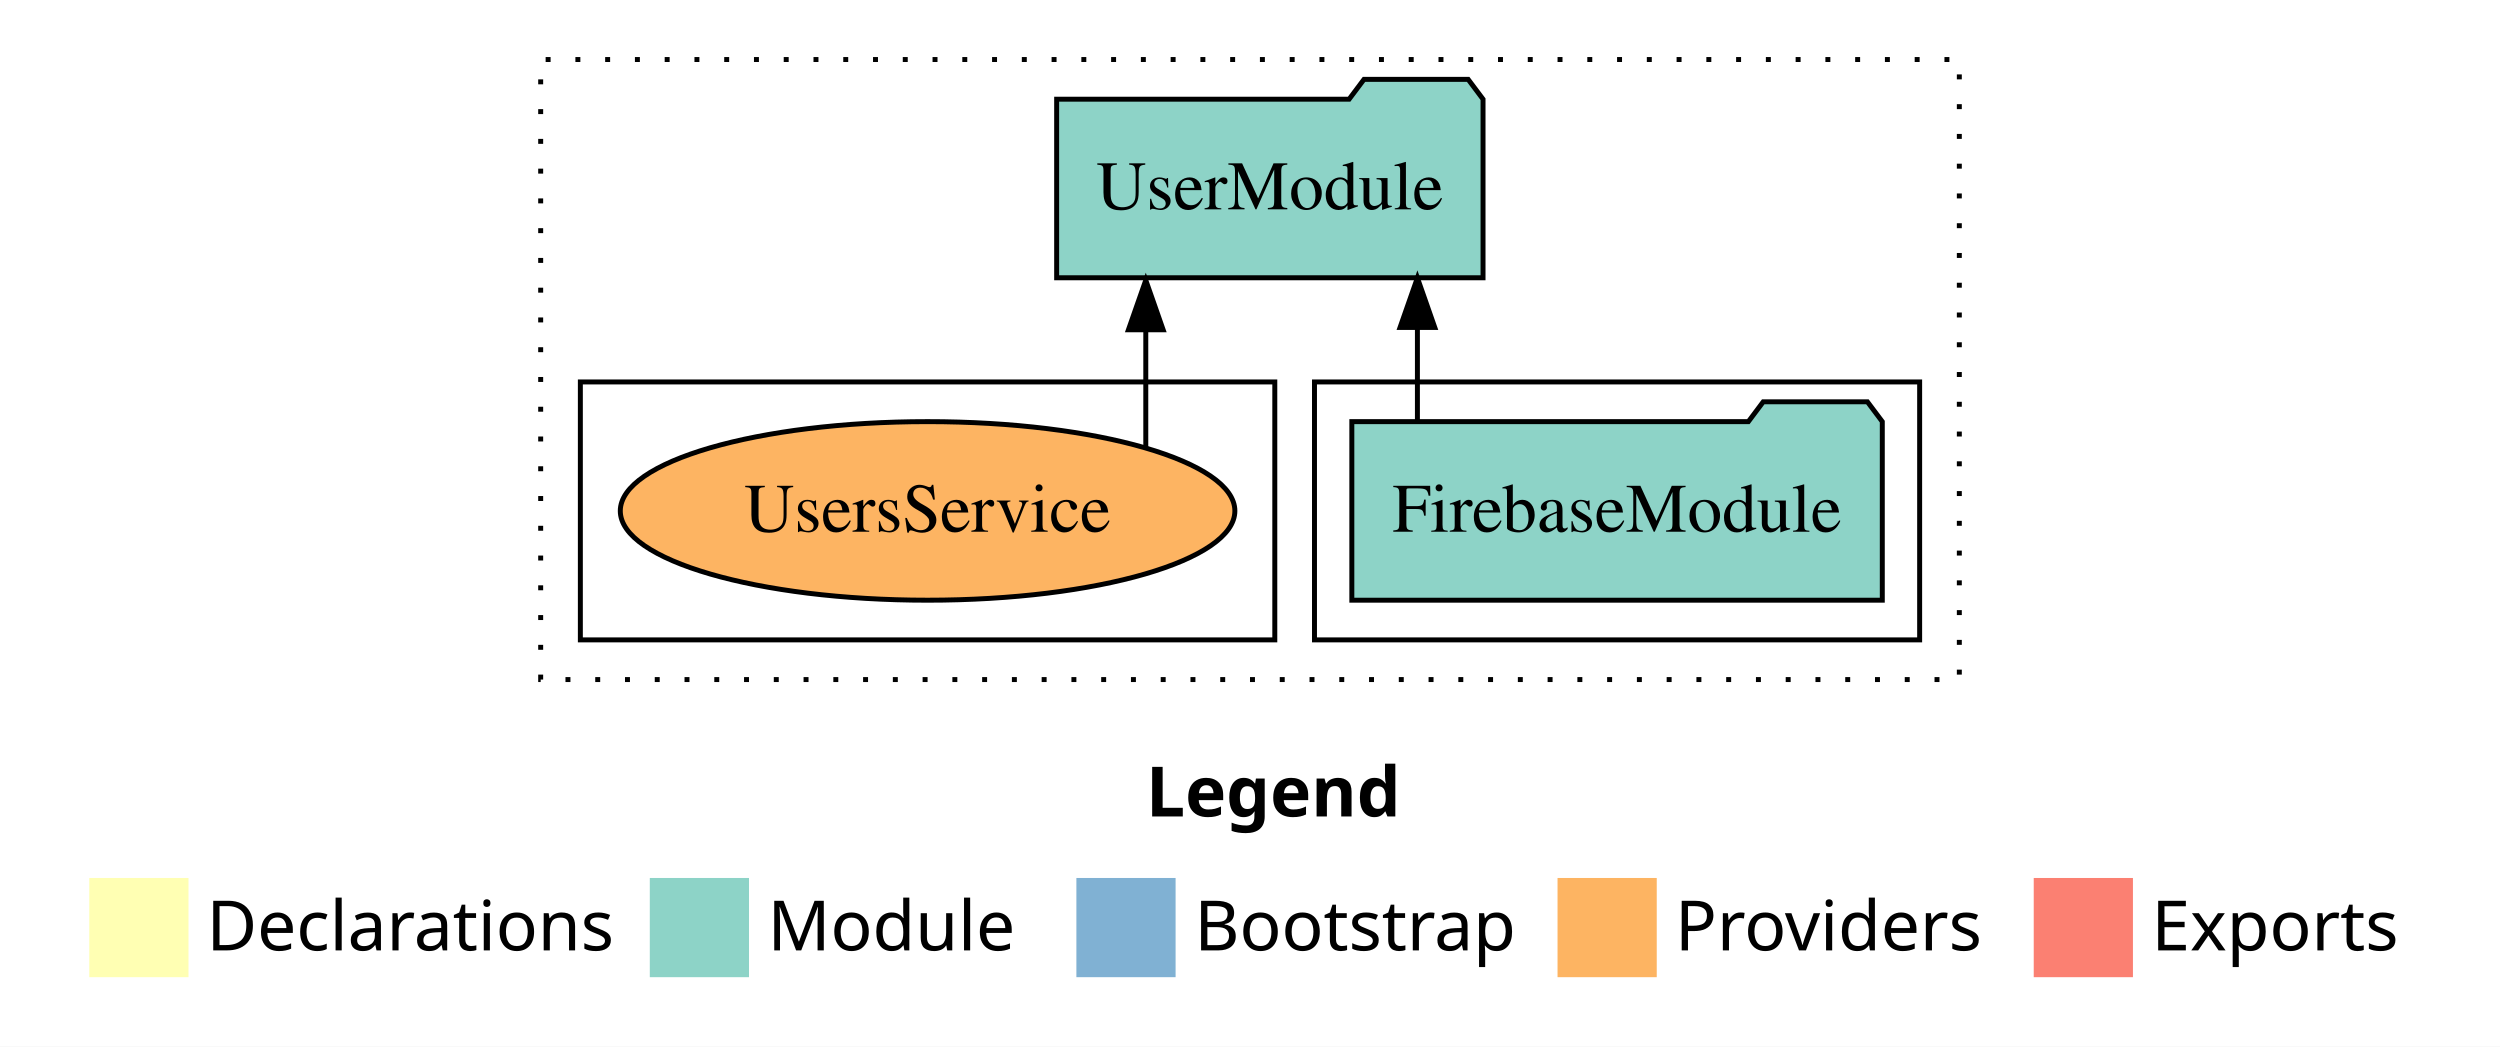
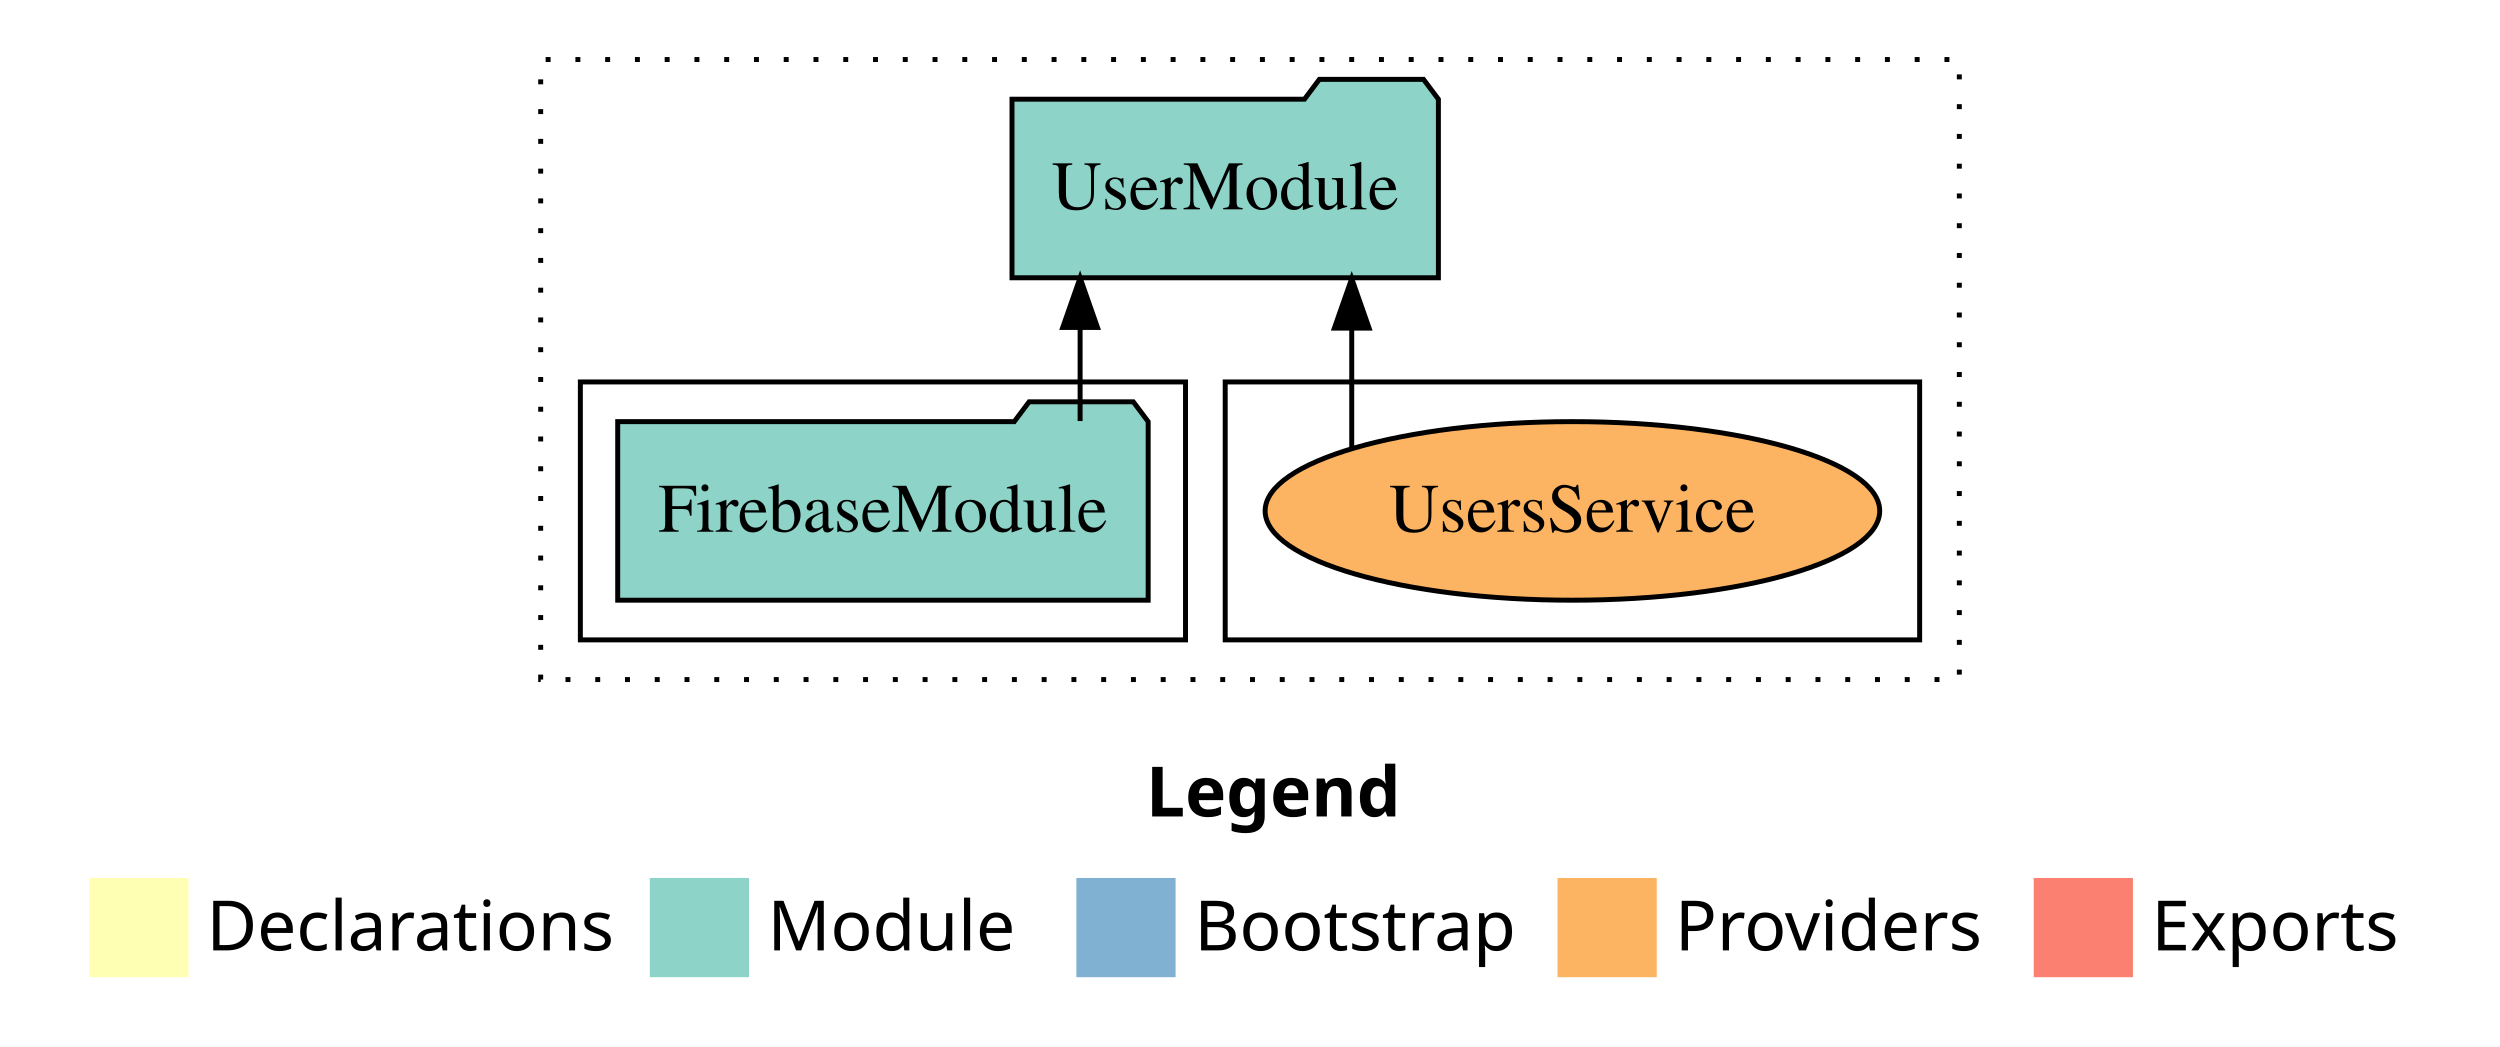
<svg xmlns="http://www.w3.org/2000/svg" width="504pt" height="211pt" viewBox="0.00 0.00 504.00 211.00">
  <g id="graph0" class="graph" transform="scale(1 1) rotate(0) translate(4 207)">
    <polygon fill="white" stroke="transparent" points="-4,4 -4,-207 500,-207 500,4 -4,4" />
    <text text-anchor="start" x="227.01" y="-42.4" font-family="Times-12" font-weight="bold" font-size="14.00">Legend</text>
    <polygon fill="#ffffb3" stroke="transparent" points="14,-10 14,-30 34,-30 34,-10 14,-10" />
    <text text-anchor="start" x="37.63" y="-15.4" font-family="Times-12" font-size="14.00">  Declarations</text>
    <polygon fill="#8dd3c7" stroke="transparent" points="127,-10 127,-30 147,-30 147,-10 127,-10" />
    <text text-anchor="start" x="150.73" y="-15.4" font-family="Times-12" font-size="14.00">  Module</text>
    <polygon fill="#80b1d3" stroke="transparent" points="213,-10 213,-30 233,-30 233,-10 213,-10" />
    <text text-anchor="start" x="236.78" y="-15.4" font-family="Times-12" font-size="14.00">  Bootstrap</text>
    <polygon fill="#fdb462" stroke="transparent" points="310,-10 310,-30 330,-30 330,-10 310,-10" />
    <text text-anchor="start" x="333.67" y="-15.4" font-family="Times-12" font-size="14.00">  Providers</text>
    <polygon fill="#fb8072" stroke="transparent" points="406,-10 406,-30 426,-30 426,-10 406,-10" />
    <text text-anchor="start" x="429.73" y="-15.4" font-family="Times-12" font-size="14.00">  Exports</text>
    <g id="clust1" class="cluster">
      <polygon fill="none" stroke="black" stroke-dasharray="1,5" points="105,-70 105,-195 391,-195 391,-70 105,-70" />
    </g>
+     <g id="clust6" class="cluster">
+       <polygon fill="none" stroke="black" points="243,-78 243,-130 383,-130 383,-78 243,-78" />
+     </g>
    <g id="clust3" class="cluster">
-       <polygon fill="none" stroke="black" points="261,-78 261,-130 383,-130 383,-78 261,-78" />
-     </g>
-     <g id="clust6" class="cluster">
-       <polygon fill="none" stroke="black" points="113,-78 113,-130 253,-130 253,-78 113,-78" />
+       <polygon fill="none" stroke="black" points="113,-78 113,-130 235,-130 235,-78 113,-78" />
    </g>
    <g id="node1" class="node">
-       <polygon fill="#8dd3c7" stroke="black" points="375.47,-122 372.47,-126 351.47,-126 348.47,-122 268.53,-122 268.53,-86 375.47,-86 375.47,-122" />
-       <text text-anchor="middle" x="322" y="-99.8" font-family="Times,serif" font-size="14.00">FirebaseModule</text>
+       <polygon fill="#8dd3c7" stroke="black" points="227.47,-122 224.47,-126 203.47,-126 200.47,-122 120.53,-122 120.53,-86 227.47,-86 227.47,-122" />
+       <text text-anchor="middle" x="174" y="-99.8" font-family="Times,serif" font-size="14.00">FirebaseModule</text>
    </g>
    <g id="node2" class="node">
-       <polygon fill="#8dd3c7" stroke="black" points="294.98,-187 291.98,-191 270.98,-191 267.98,-187 209.02,-187 209.02,-151 294.98,-151 294.98,-187" />
-       <text text-anchor="middle" x="252" y="-164.8" font-family="Times,serif" font-size="14.00">UserModule</text>
+       <polygon fill="#8dd3c7" stroke="black" points="285.98,-187 282.98,-191 261.98,-191 258.98,-187 200.02,-187 200.02,-151 285.98,-151 285.98,-187" />
+       <text text-anchor="middle" x="243" y="-164.8" font-family="Times,serif" font-size="14.00">UserModule</text>
    </g>
    <g id="edge1" class="edge">
-       <path fill="none" stroke="black" d="M281.75,-122.11C281.75,-122.11 281.75,-140.99 281.75,-140.99" />
-       <polygon fill="black" stroke="black" points="278.25,-140.99 281.75,-150.99 285.25,-140.99 278.25,-140.99" />
+       <path fill="none" stroke="black" d="M213.75,-122.11C213.75,-122.11 213.75,-140.99 213.75,-140.99" />
+       <polygon fill="black" stroke="black" points="210.25,-140.99 213.75,-150.99 217.25,-140.99 210.25,-140.99" />
    </g>
    <g id="node3" class="node">
-       <ellipse fill="#fdb462" stroke="black" cx="183" cy="-104" rx="61.95" ry="18" />
-       <text text-anchor="middle" x="183" y="-99.8" font-family="Times,serif" font-size="14.00">UsersService</text>
+       <ellipse fill="#fdb462" stroke="black" cx="313" cy="-104" rx="61.95" ry="18" />
+       <text text-anchor="middle" x="313" y="-99.8" font-family="Times,serif" font-size="14.00">UsersService</text>
    </g>
    <g id="edge2" class="edge">
-       <path fill="none" stroke="black" d="M226.99,-116.84C226.99,-116.84 226.99,-140.52 226.99,-140.52" />
-       <polygon fill="black" stroke="black" points="223.49,-140.52 226.99,-150.52 230.49,-140.52 223.49,-140.52" />
+       <path fill="none" stroke="black" d="M268.51,-116.53C268.51,-116.53 268.51,-140.85 268.51,-140.85" />
+       <polygon fill="black" stroke="black" points="265.01,-140.85 268.51,-150.85 272.01,-140.85 265.01,-140.85" />
    </g>
  </g>
</svg>
